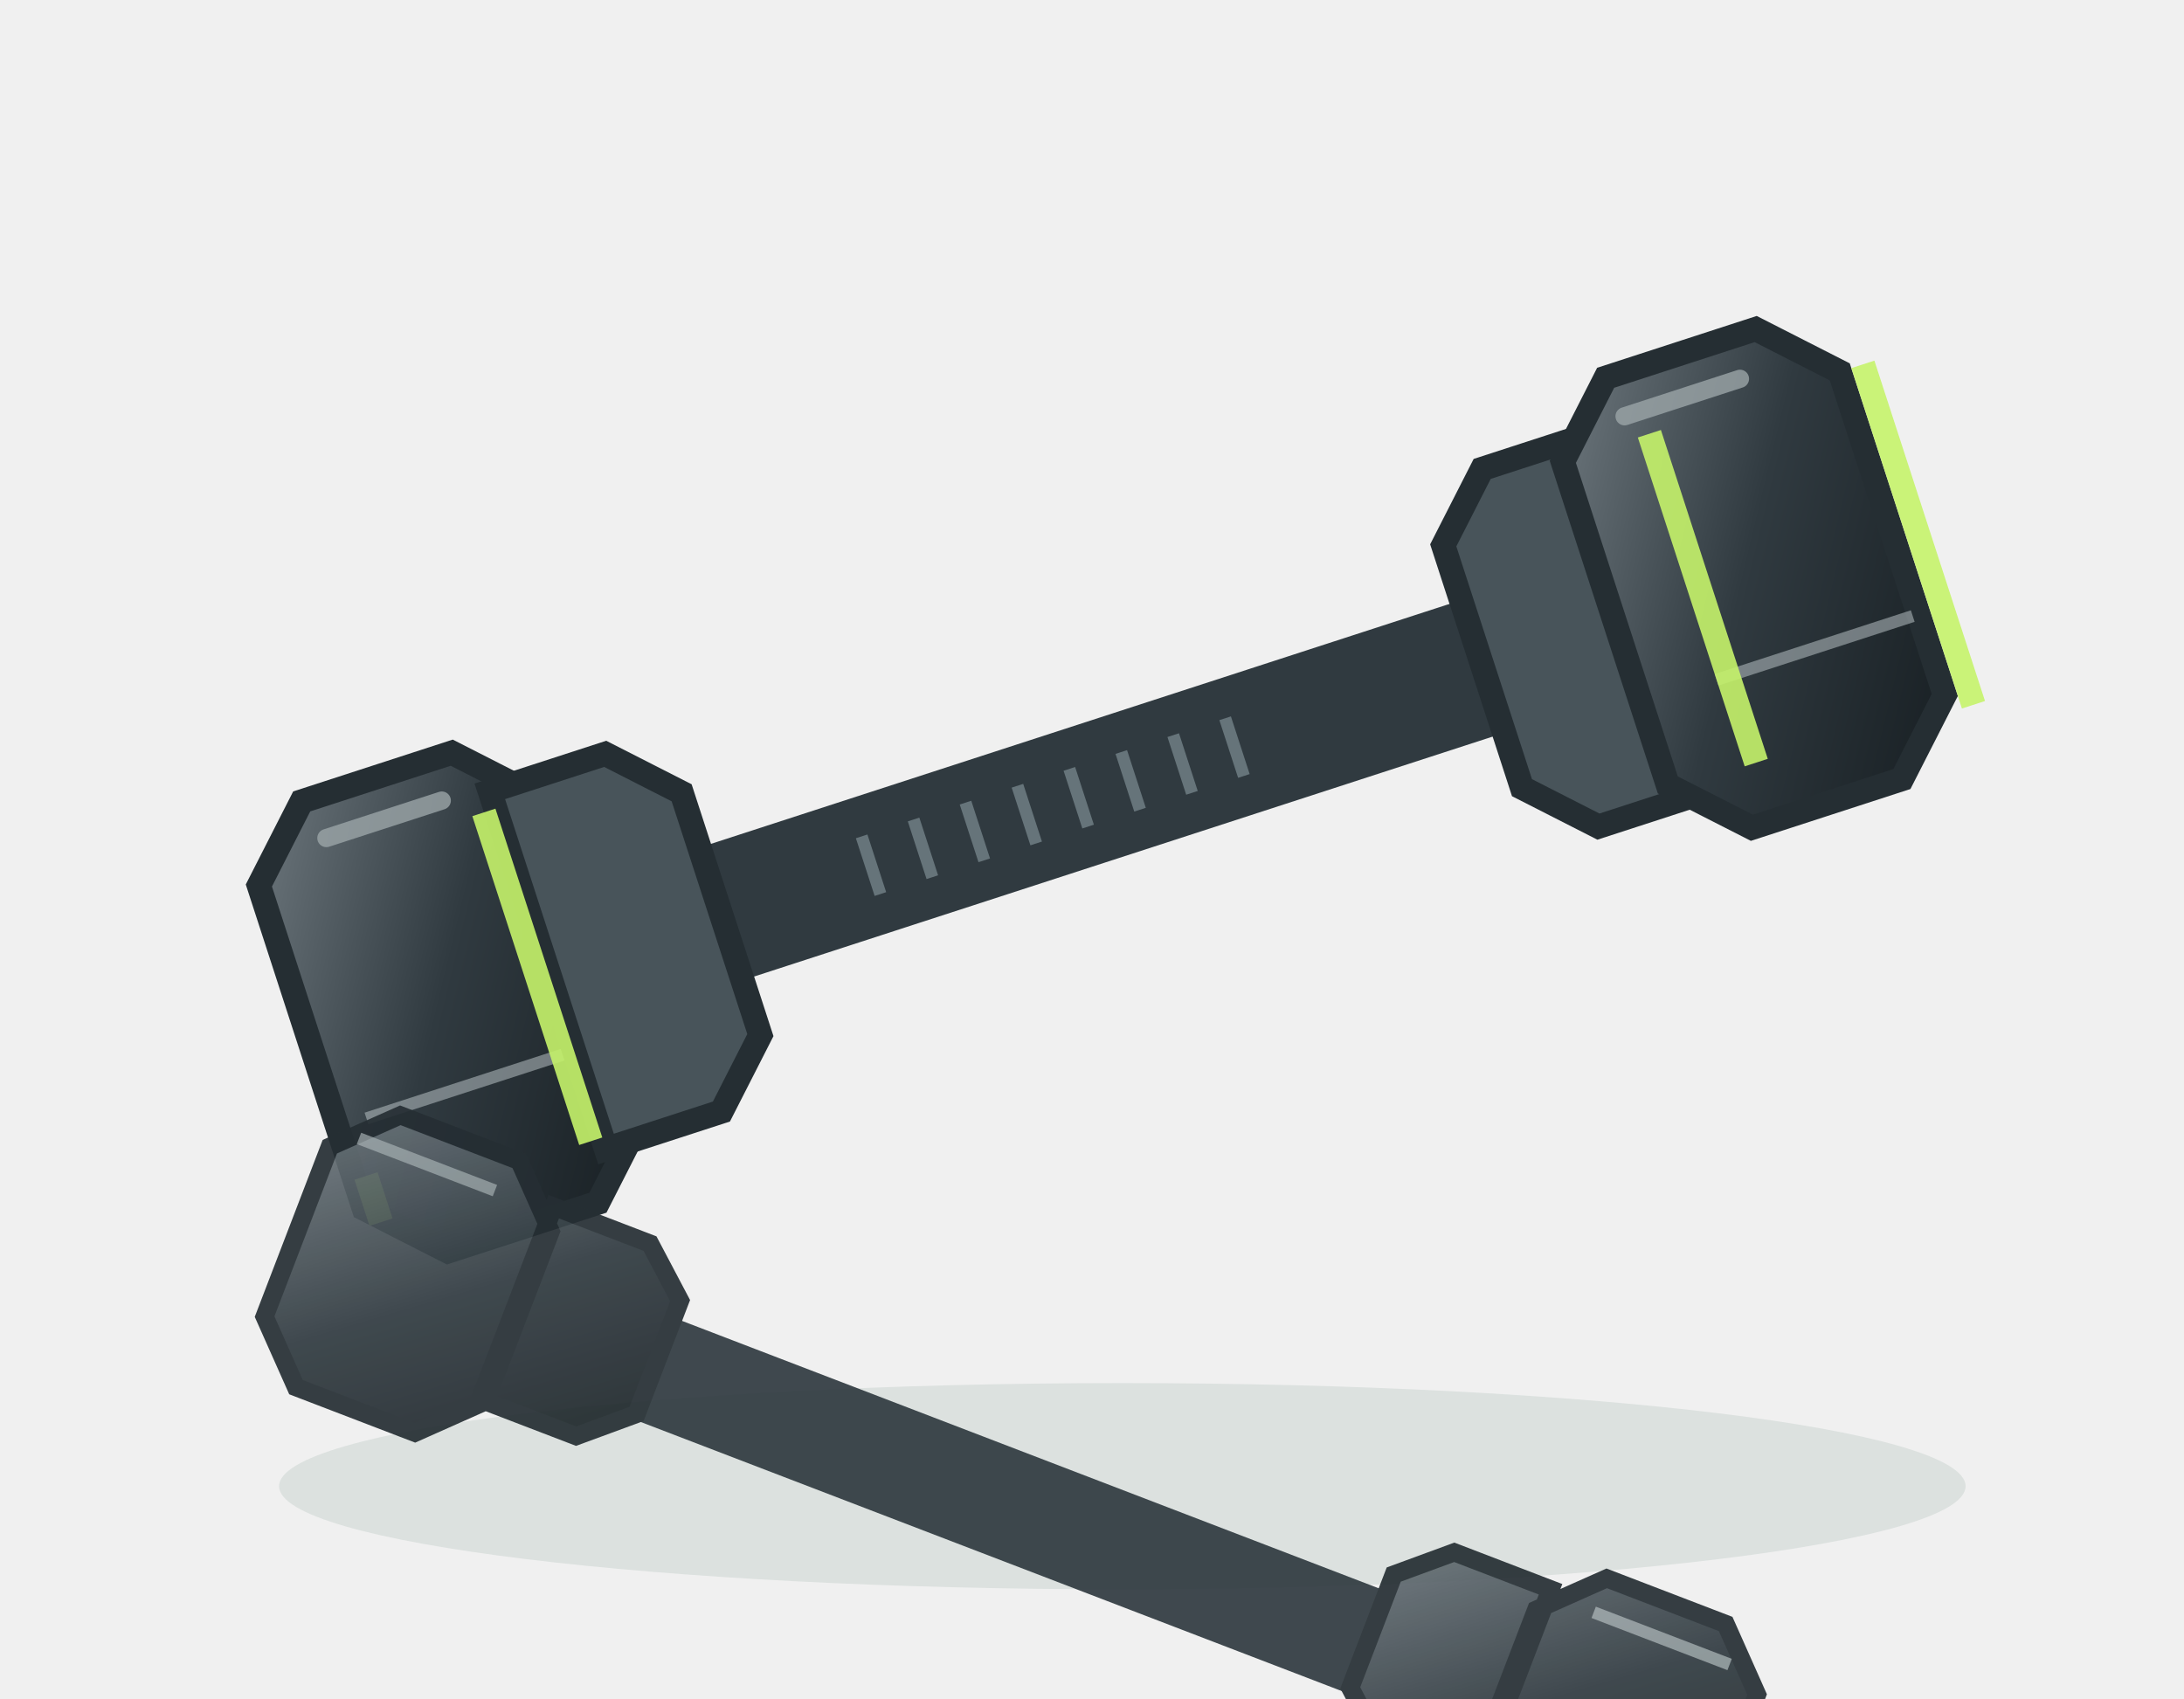
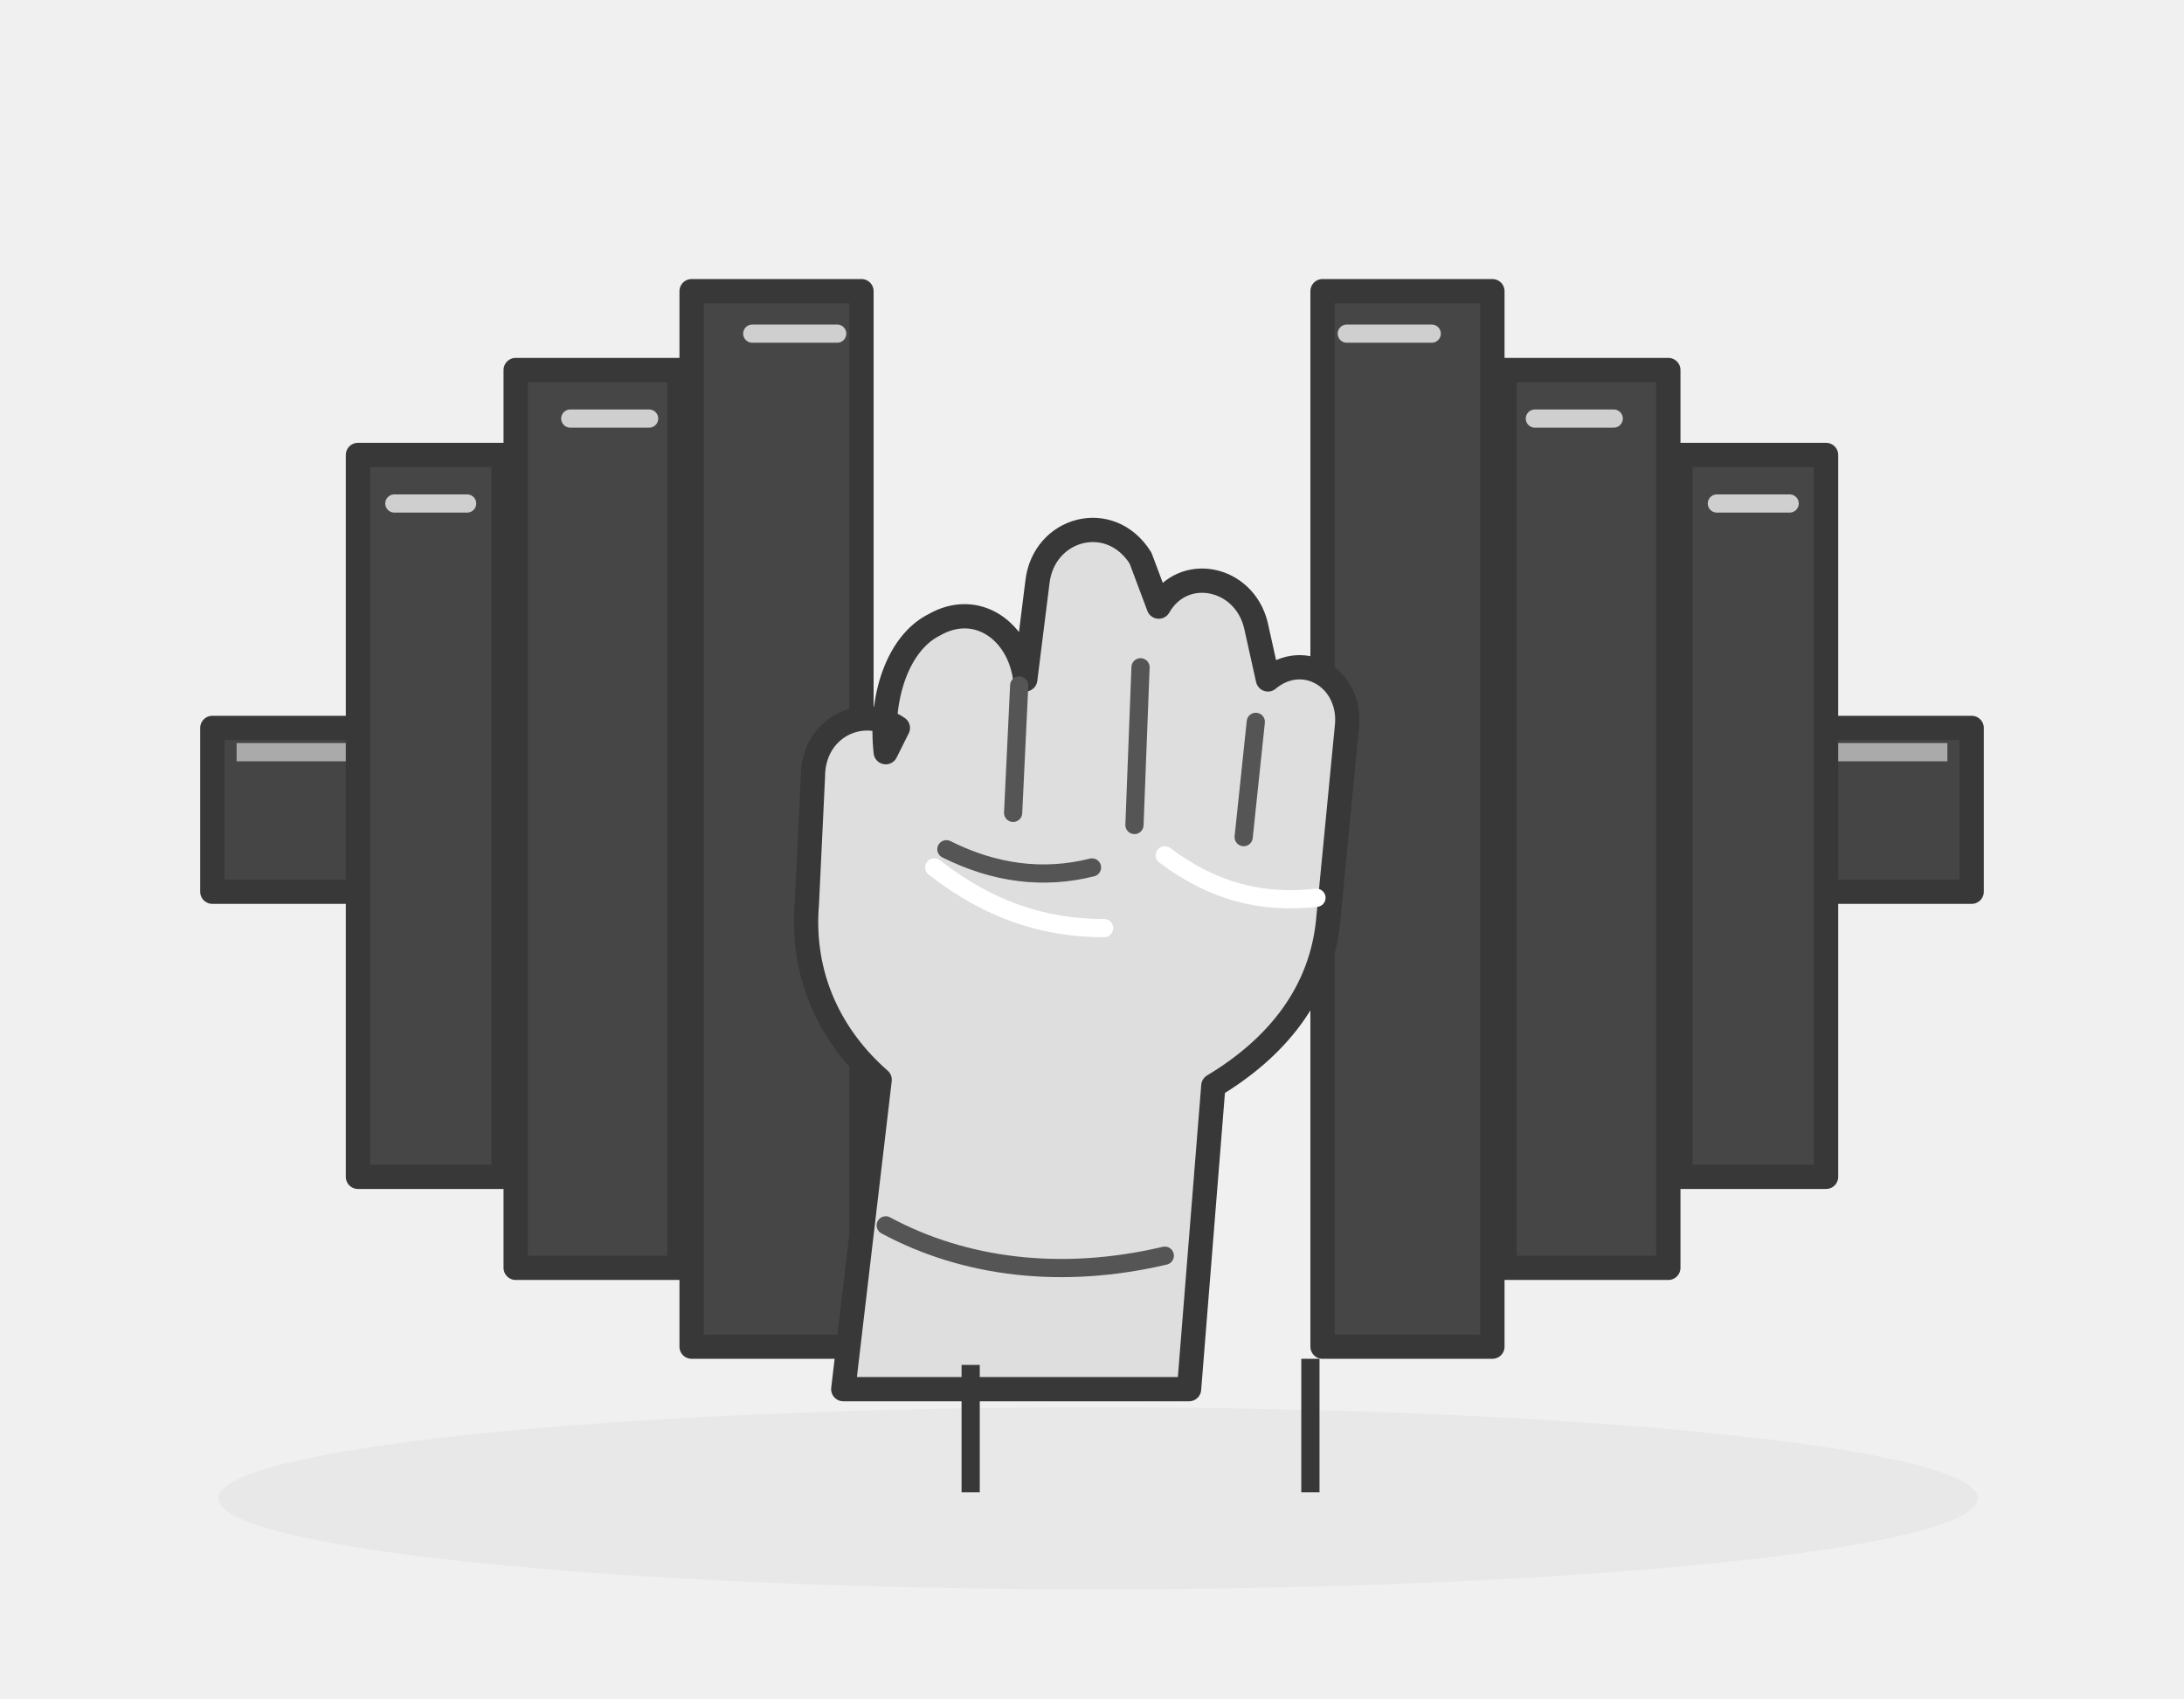
<svg xmlns="http://www.w3.org/2000/svg" viewBox="0 0 360 280" fill="none">
-   <defs>
-     <linearGradient id="rubber" x1="0" y1="0" x2="1" y2="1">
-       <stop stop-color="#707a80" />
-       <stop offset=".48" stop-color="#303a40" />
-       <stop offset="1" stop-color="#171e22" />
-     </linearGradient>
-     <linearGradient id="steel" x1="0" y1="0" x2="0" y2="1">
-       <stop stop-color="#f4f6f4" />
-       <stop offset=".42" stop-color="#aeb8bb" />
-       <stop offset="1" stop-color="#68757a" />
-     </linearGradient>
-   </defs>
-   <ellipse cx="185" cy="245" rx="139" ry="17" fill="#dce1df" />
-   <g transform="rotate(-18 180 135)">
-     <path d="M77 131h206" stroke="#303a40" stroke-width="23" stroke-linecap="round" />
-     <path d="M112 131h136" stroke="url(#steel)" stroke-width="11" stroke-linecap="round" />
-     <path d="M143 126v10m9-10v10m9-10v10m9-10v10m9-10v10m9-10v10m9-10v10m9-10v10" stroke="#66747a" stroke-width="2" />
-     <path d="M57 92h26l11 11v56l-11 11H57l-11-11v-56z" fill="url(#rubber)" stroke="#252e33" stroke-width="4" />
-     <path d="M87 100h20l10 10v42l-10 10H87z" fill="#48545a" stroke="#252e33" stroke-width="4" />
-     <path d="M279 100h-20l-10 10v42l10 10h20z" fill="#48545a" stroke="#252e33" stroke-width="4" />
-     <path d="M309 92h-26l-11 11v56l11 11h26l11-11v-56z" fill="url(#rubber)" stroke="#252e33" stroke-width="4" />
-     <path d="M59 99h20M284 99h20" stroke="#9ba5a8" stroke-width="3" stroke-linecap="round" opacity=".8" />
-     <path d="M51 145h34M285 145h34" stroke="#b6c0c2" stroke-width="2" opacity=".55" />
-     <path d="M48 154v8m37-59v57m202-57v57m37-57v59" stroke="#c5f36a" stroke-width="4" opacity=".9" />
-   </g>
-   <g transform="translate(12 40) rotate(21 150 170)" opacity=".92">
-     <path d="M77 204h153" stroke="#303a40" stroke-width="18" stroke-linecap="round" />
-     <path d="M105 204h98" stroke="url(#steel)" stroke-width="8" stroke-linecap="round" />
-     <path d="M51 180h21l9 9v30l-9 9H51l-9-9v-30zM80 185h17l8 7v20l-8 7H80z" fill="url(#rubber)" stroke="#252e33" stroke-width="3" />
-     <path d="M256 185h-17l-8 7v20l8 7h17zM285 180h-21l-9 9v30l9 9h21l9-9v-30z" fill="url(#rubber)" stroke="#252e33" stroke-width="3" />
-     <path d="M46 186h24m218 0h-24" stroke="#b6c0c2" stroke-width="2" opacity=".65" />
+   <ellipse cx="181" cy="247" rx="145" ry="15" fill="#e8e8e8" />
+   <g stroke="#383838" stroke-linejoin="round">
+     <path d="M35 120h290v27H35z" fill="#454545" stroke-width="4" />
+     <path d="M39 124h282" stroke="#aaa" stroke-width="3" />
+     <path d="M59 75h24v119H59zM85 61h27v148H85zM114 48h28v174h-28z" fill="#464646" stroke-width="4" />
+     <path d="M301 75h-24v119h24zM275 61h-27v148h27zM246 48h-28v174h28z" fill="#464646" stroke-width="4" />
+     <path d="M65 83h12m17-14h13m17-14h14M295 83h-12m-17-14h-13m-17-14h-14" stroke="#f1f1f1" stroke-width="3" stroke-linecap="round" opacity=".8" />
+     <path d="M146 124c-1-9 2-18 8-21 7-4 14 1 15 9l2-16c1-9 12-12 17-4l3 8c4-7 14-5 16 3l2 9c6-5 14 0 13 8l-3 31c-1 13-9 22-19 28l-4 50h-57l6-51c-8-7-13-17-12-29l1-21c0-8 8-12 14-8z" fill="#dedede" stroke-width="4" />
+     <path d="M168 113l-1 21m21-24-1 26m20-17-2 19m-49 2c8 4 16 5 24 3m-34 59c13 7 29 9 46 5" stroke="#555" stroke-width="3" stroke-linecap="round" />
+     <path d="M154 143c9 7 18 10 28 10m10-12c8 6 16 8 25 7" stroke="#fff" stroke-width="3" stroke-linecap="round" />
+     <path d="M160 225v21m56-22v22" stroke="#383838" stroke-width="3" />
  </g>
</svg>
